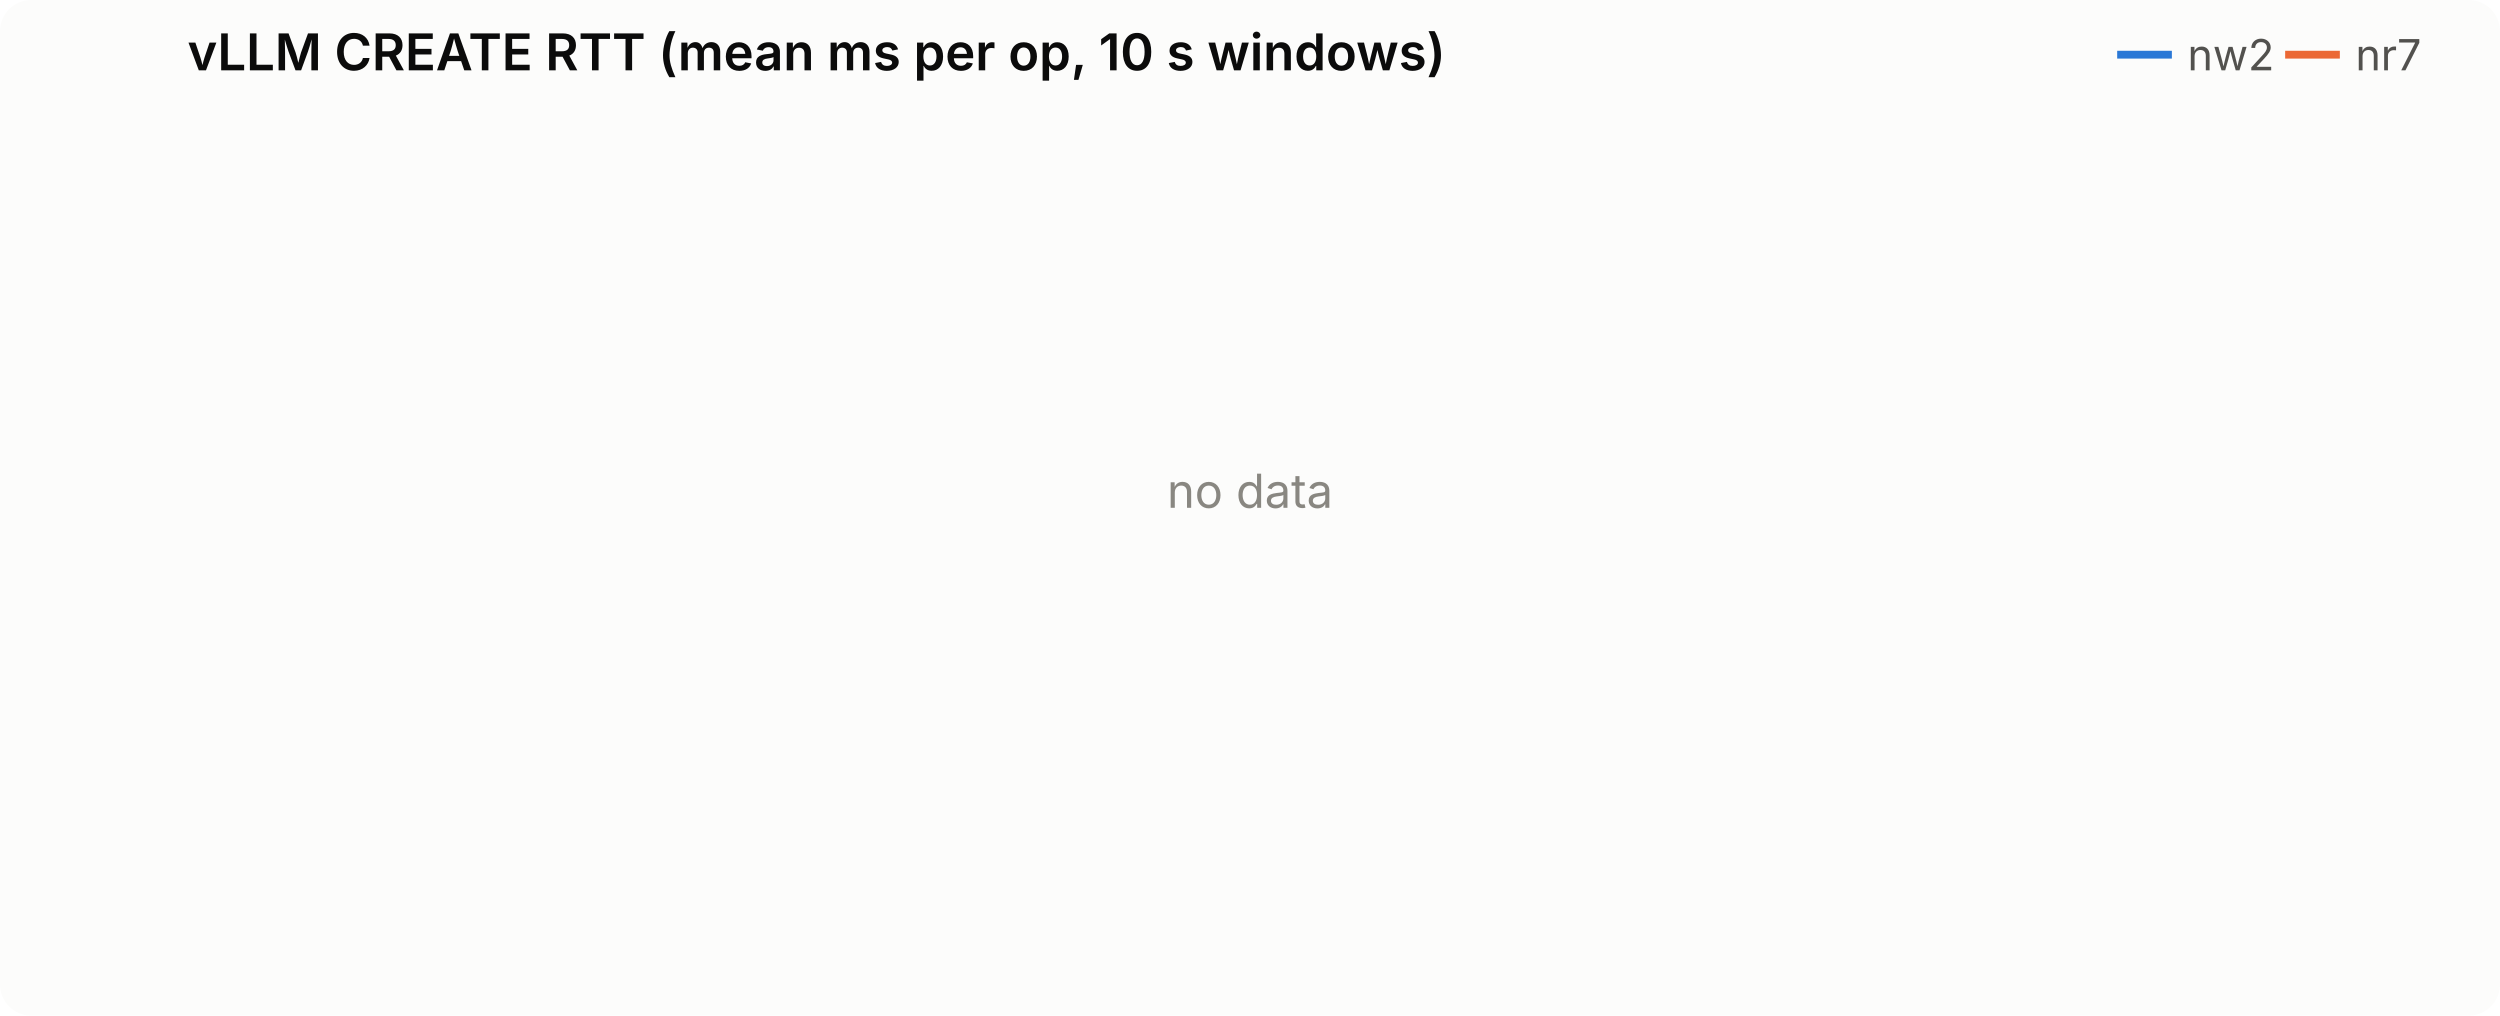
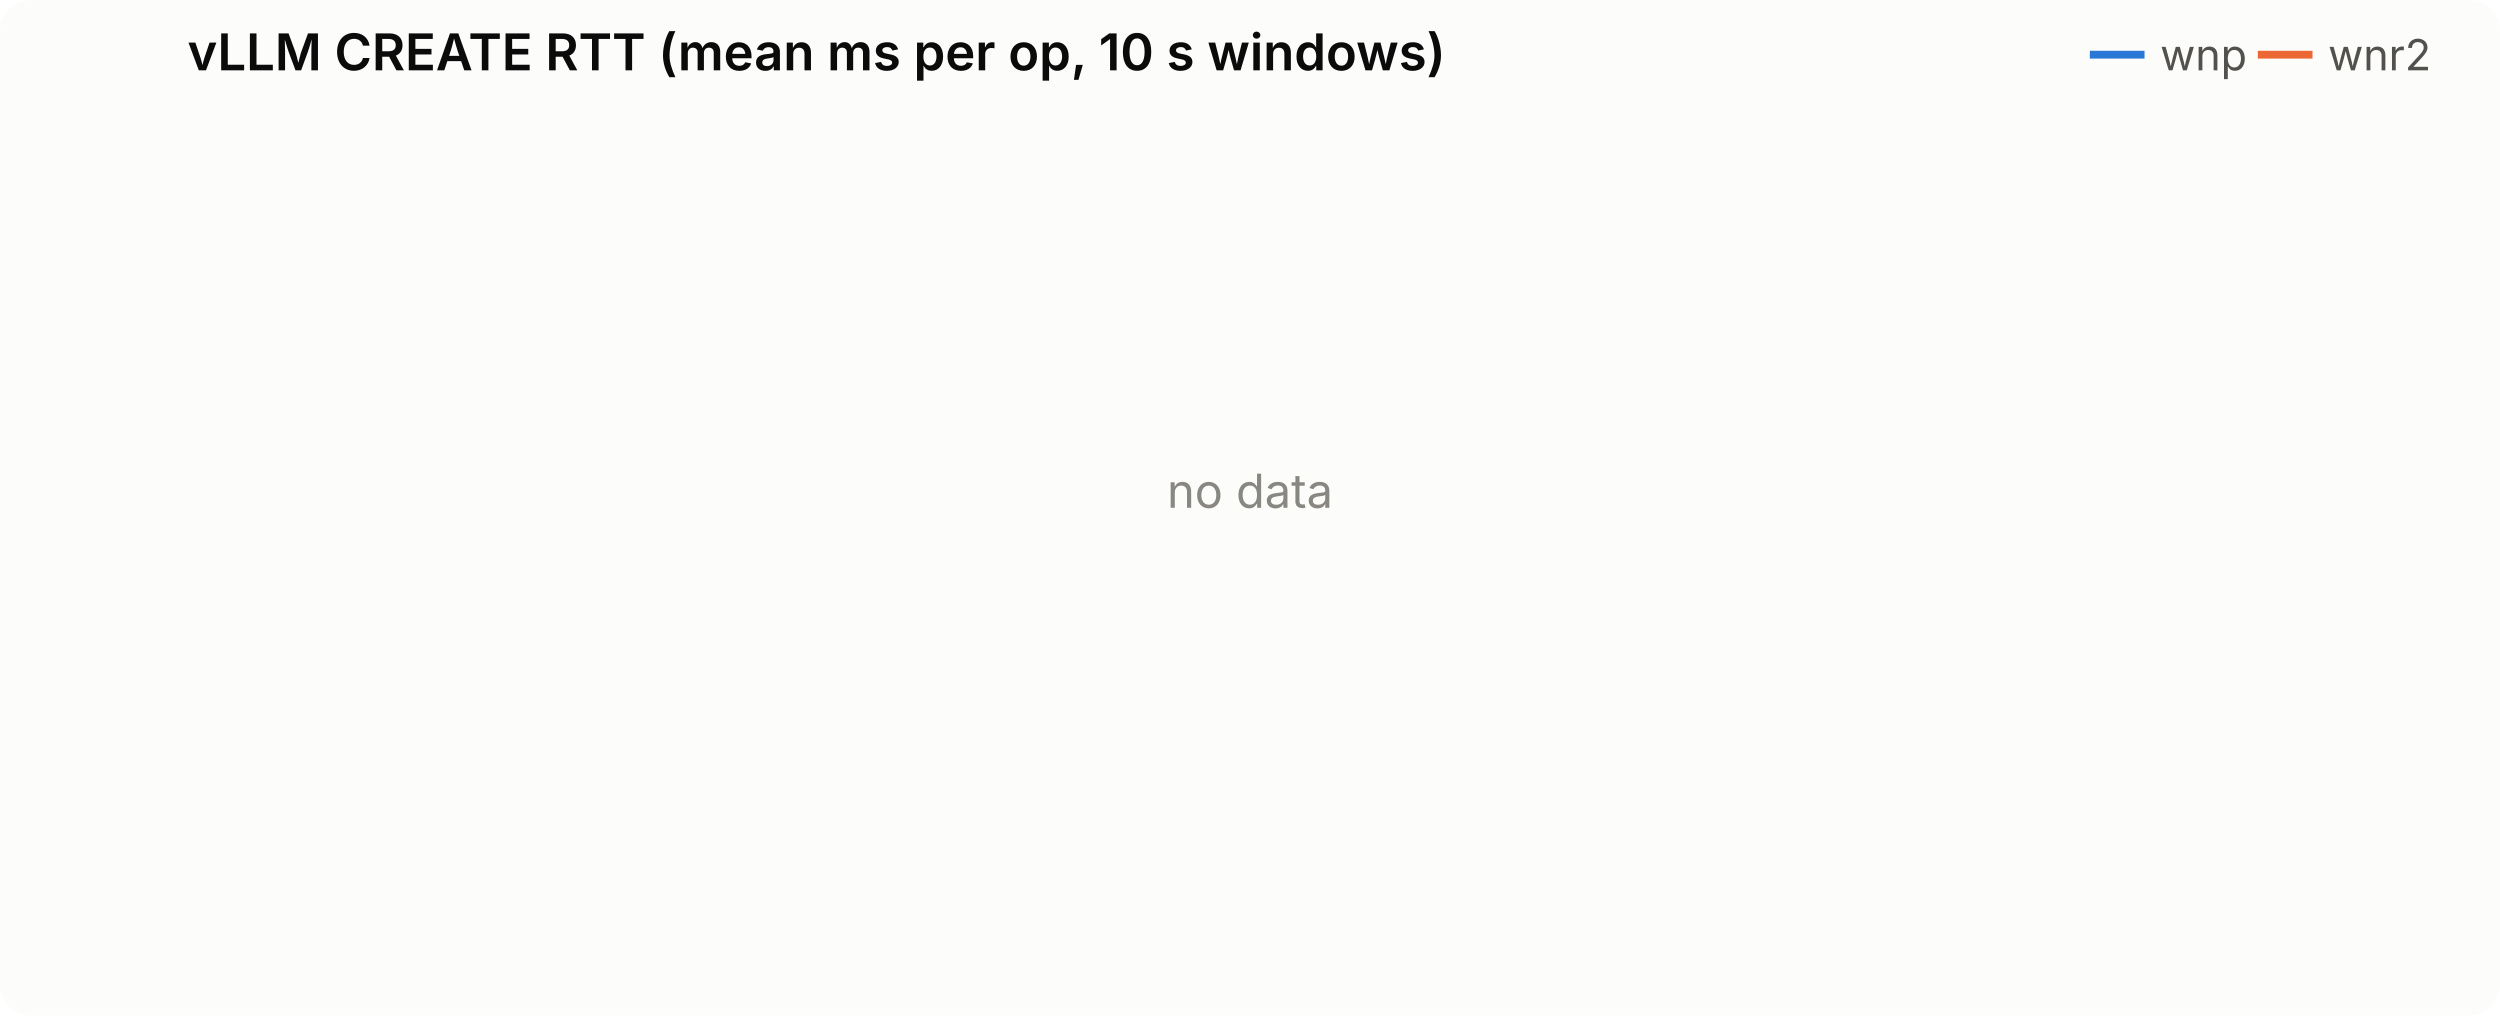
<svg xmlns="http://www.w3.org/2000/svg" viewBox="0 0 640 260" width="640" height="260" font-family="system-ui, -apple-system, Segoe UI, sans-serif" role="img" aria-label="vLLM CREATE RTT (mean ms per op, 10 s windows)">
  <rect width="640" height="260" rx="8" fill="#fcfcfb" />
  <text x="48" y="18" font-size="13" font-weight="600" fill="#0b0b0b">vLLM CREATE RTT (mean ms per op, 10 s windows)</text>
-   <line x1="585" x2="599" y1="14" y2="14" stroke="#eb6834" stroke-width="2" />
-   <text x="603" y="18" font-size="11" fill="#52514e">nr7</text>
-   <line x1="542" x2="556" y1="14" y2="14" stroke="#2a78d6" stroke-width="2" />
-   <text x="560" y="18" font-size="11" fill="#52514e">nw2</text>
+   <line x1="578" x2="592" y1="14" y2="14" stroke="#eb6834" stroke-width="2" />
+   <text x="596" y="18" font-size="11" fill="#52514e">wnr2</text>
+   <line x1="535" x2="549" y1="14" y2="14" stroke="#2a78d6" stroke-width="2" />
+   <text x="553" y="18" font-size="11" fill="#52514e">wnp</text>
  <text x="320.0" y="130.0" text-anchor="middle" font-size="12" fill="#898781">no data</text>
</svg>
